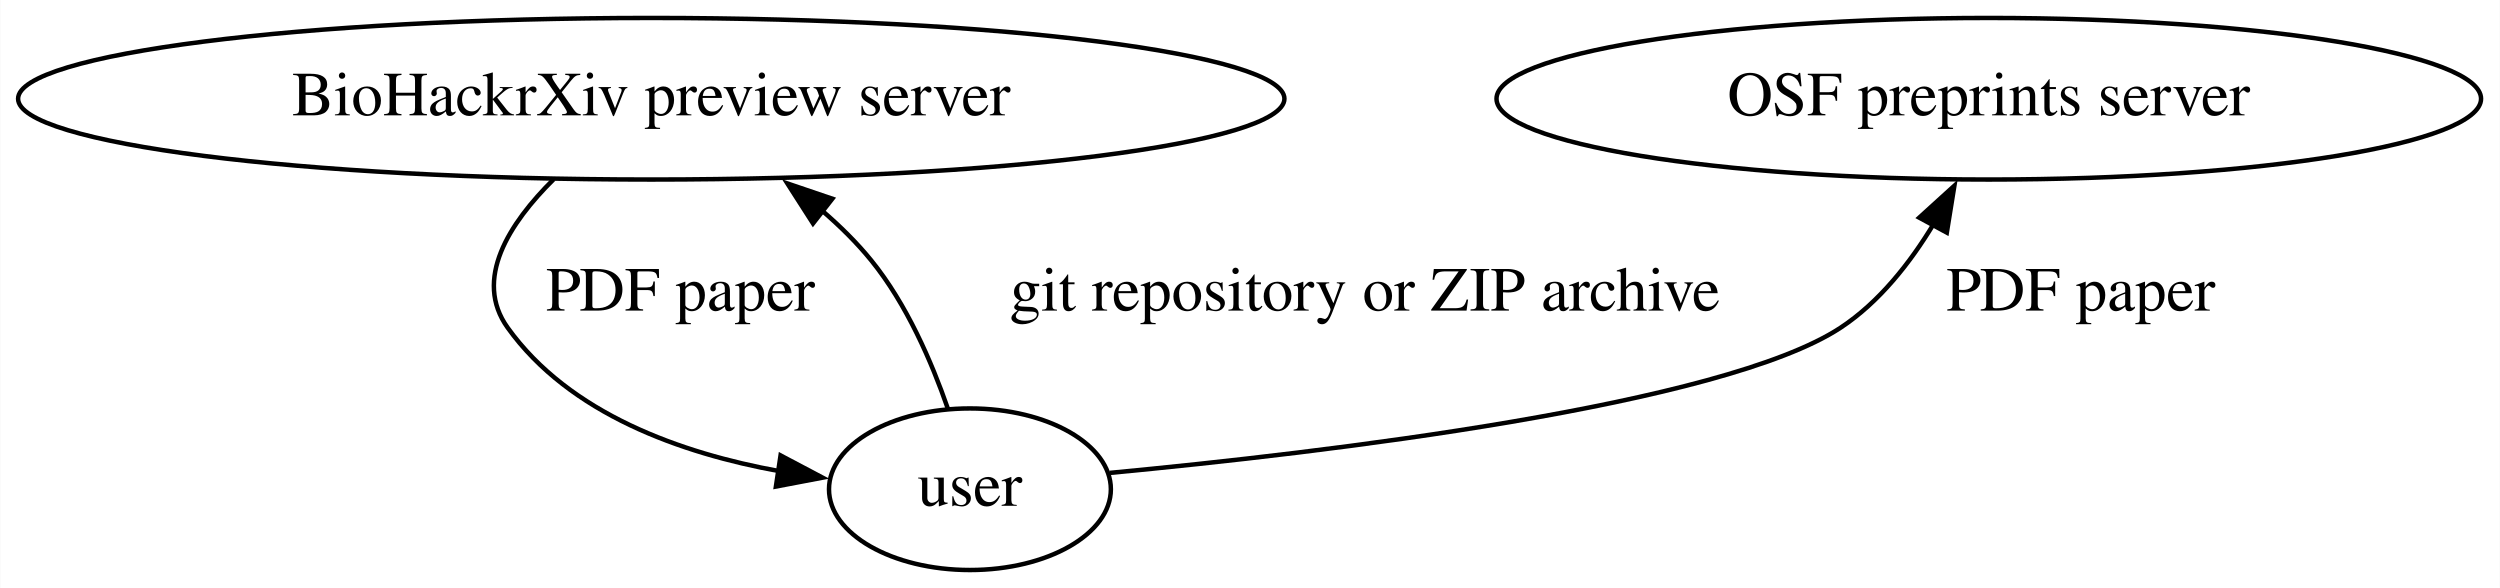
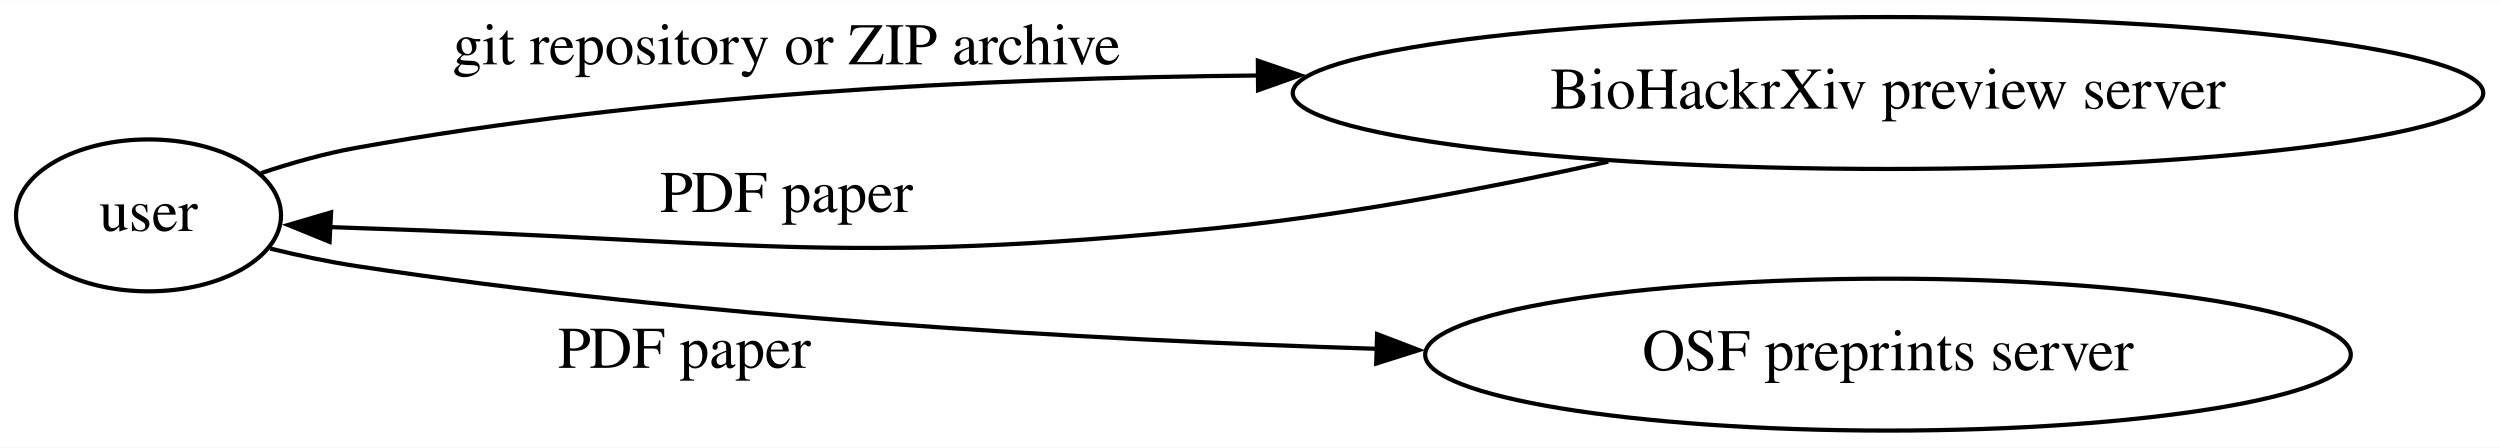
- <svg xmlns="http://www.w3.org/2000/svg" width="557pt" height="131pt" viewBox="0.00 0.00 556.88 131.00">
-   <g id="graph0" class="graph" transform="scale(1 1) rotate(0) translate(4 127)">
-     <polygon fill="white" stroke="none" points="-4,4 -4,-127 552.88,-127 552.88,4 -4,4" />
+ <svg xmlns="http://www.w3.org/2000/svg" width="592pt" height="106pt" viewBox="0.00 0.00 592.47 106.00">
+   <g id="graph0" class="graph" transform="scale(1 1) rotate(0) translate(4 102)">
+     <polygon fill="white" stroke="none" points="-4,4 -4,-102 588.47,-102 588.47,4 -4,4" />
    <g id="node1" class="node">
-       <ellipse fill="none" stroke="black" cx="141.04" cy="-105" rx="141.07" ry="18" />
-       <text text-anchor="middle" x="141.04" y="-101.3" font-family="Times,serif" font-size="14.00">BioHackrXiv preview server</text>
+       <ellipse fill="none" stroke="black" cx="443.43" cy="-80" rx="141.07" ry="18" />
+       <text text-anchor="middle" x="443.43" y="-76.3" font-family="Times,serif" font-size="14.00">BioHackrXiv preview server</text>
+     </g>
+     <g id="node2" class="node">
+       <ellipse fill="none" stroke="black" cx="31.2" cy="-51" rx="31.4" ry="18" />
+       <text text-anchor="middle" x="31.2" y="-47.3" font-family="Times,serif" font-size="14.00">user</text>
+     </g>
+     <g id="edge2" class="edge">
+       <path fill="none" stroke="black" d="M377.14,-63.73C348.83,-57.47 315.17,-51.08 284.39,-48 194.18,-38.96 171.02,-45.18 80.39,-48 78.35,-48.06 76.25,-48.14 74.13,-48.23" />
+       <polygon fill="black" stroke="black" points="74.1,-44.73 64.29,-48.73 74.46,-51.72 74.1,-44.73" />
+       <text text-anchor="middle" x="182.39" y="-51.8" font-family="Times,serif" font-size="14.00">PDF paper</text>
+     </g>
+     <g id="edge1" class="edge">
+       <path fill="none" stroke="black" d="M57.86,-61.02C65.04,-63.41 72.93,-65.66 80.39,-67 150.03,-79.54 228.37,-83.57 294.32,-84.15" />
+       <polygon fill="black" stroke="black" points="294.1,-87.65 304.13,-84.21 294.15,-80.65 294.1,-87.65" />
+       <text text-anchor="middle" x="182.39" y="-86.8" font-family="Times,serif" font-size="14.00">git repository or ZIP archive</text>
    </g>
    <g id="node3" class="node">
-       <ellipse fill="none" stroke="black" cx="212.04" cy="-18" rx="31.4" ry="18" />
-       <text text-anchor="middle" x="212.04" y="-14.3" font-family="Times,serif" font-size="14.00">user</text>
-     </g>
-     <g id="edge2" class="edge">
-       <path fill="none" stroke="black" d="M119.28,-87.04C109.36,-77.22 101.36,-64.72 109.04,-54 122.81,-34.78 147.74,-25.99 169.62,-22.02" />
-       <polygon fill="black" stroke="black" points="169.85,-25.53 179.22,-20.58 168.81,-18.6 169.85,-25.53" />
-       <text text-anchor="middle" x="147.54" y="-57.8" font-family="Times,serif" font-size="14.00">PDF paper</text>
-     </g>
-     <g id="node2" class="node">
-       <ellipse fill="none" stroke="black" cx="439.04" cy="-105" rx="109.68" ry="18" />
-       <text text-anchor="middle" x="439.04" y="-101.3" font-family="Times,serif" font-size="14.00">OSF preprints server</text>
-     </g>
-     <g id="edge1" class="edge">
-       <path fill="none" stroke="black" d="M207.11,-35.99C203.54,-46.3 197.93,-59.29 190.04,-69 186.84,-72.94 183.08,-76.64 179.11,-80.06" />
-       <polygon fill="black" stroke="black" points="177.08,-77.21 171.36,-86.13 181.39,-82.72 177.08,-77.21" />
-       <text text-anchor="middle" x="300.04" y="-57.8" font-family="Times,serif" font-size="14.00">git repository or ZIP archive</text>
+       <ellipse fill="none" stroke="black" cx="443.43" cy="-18" rx="109.68" ry="18" />
+       <text text-anchor="middle" x="443.43" y="-14.3" font-family="Times,serif" font-size="14.00">OSF preprints server</text>
    </g>
    <g id="edge3" class="edge">
-       <path fill="none" stroke="black" d="M243.2,-21.64C291.03,-26.17 379.75,-36.67 406.04,-54 414.65,-59.68 421.54,-68.46 426.75,-77.09" />
-       <polygon fill="black" stroke="black" points="423.54,-78.51 431.38,-85.63 429.69,-75.17 423.54,-78.51" />
-       <text text-anchor="middle" x="459.54" y="-57.8" font-family="Times,serif" font-size="14.00">PDF paper</text>
+       <path fill="none" stroke="black" d="M60.05,-43.13C66.67,-41.52 73.75,-40.01 80.39,-39 160.6,-26.8 251.79,-21.56 322.58,-19.37" />
+       <polygon fill="black" stroke="black" points="322.36,-22.87 332.25,-19.08 322.15,-15.88 322.36,-22.87" />
+       <text text-anchor="middle" x="158.2" y="-14.87" font-family="Times,serif" font-size="14.00">PDF paper</text>
    </g>
  </g>
</svg>
